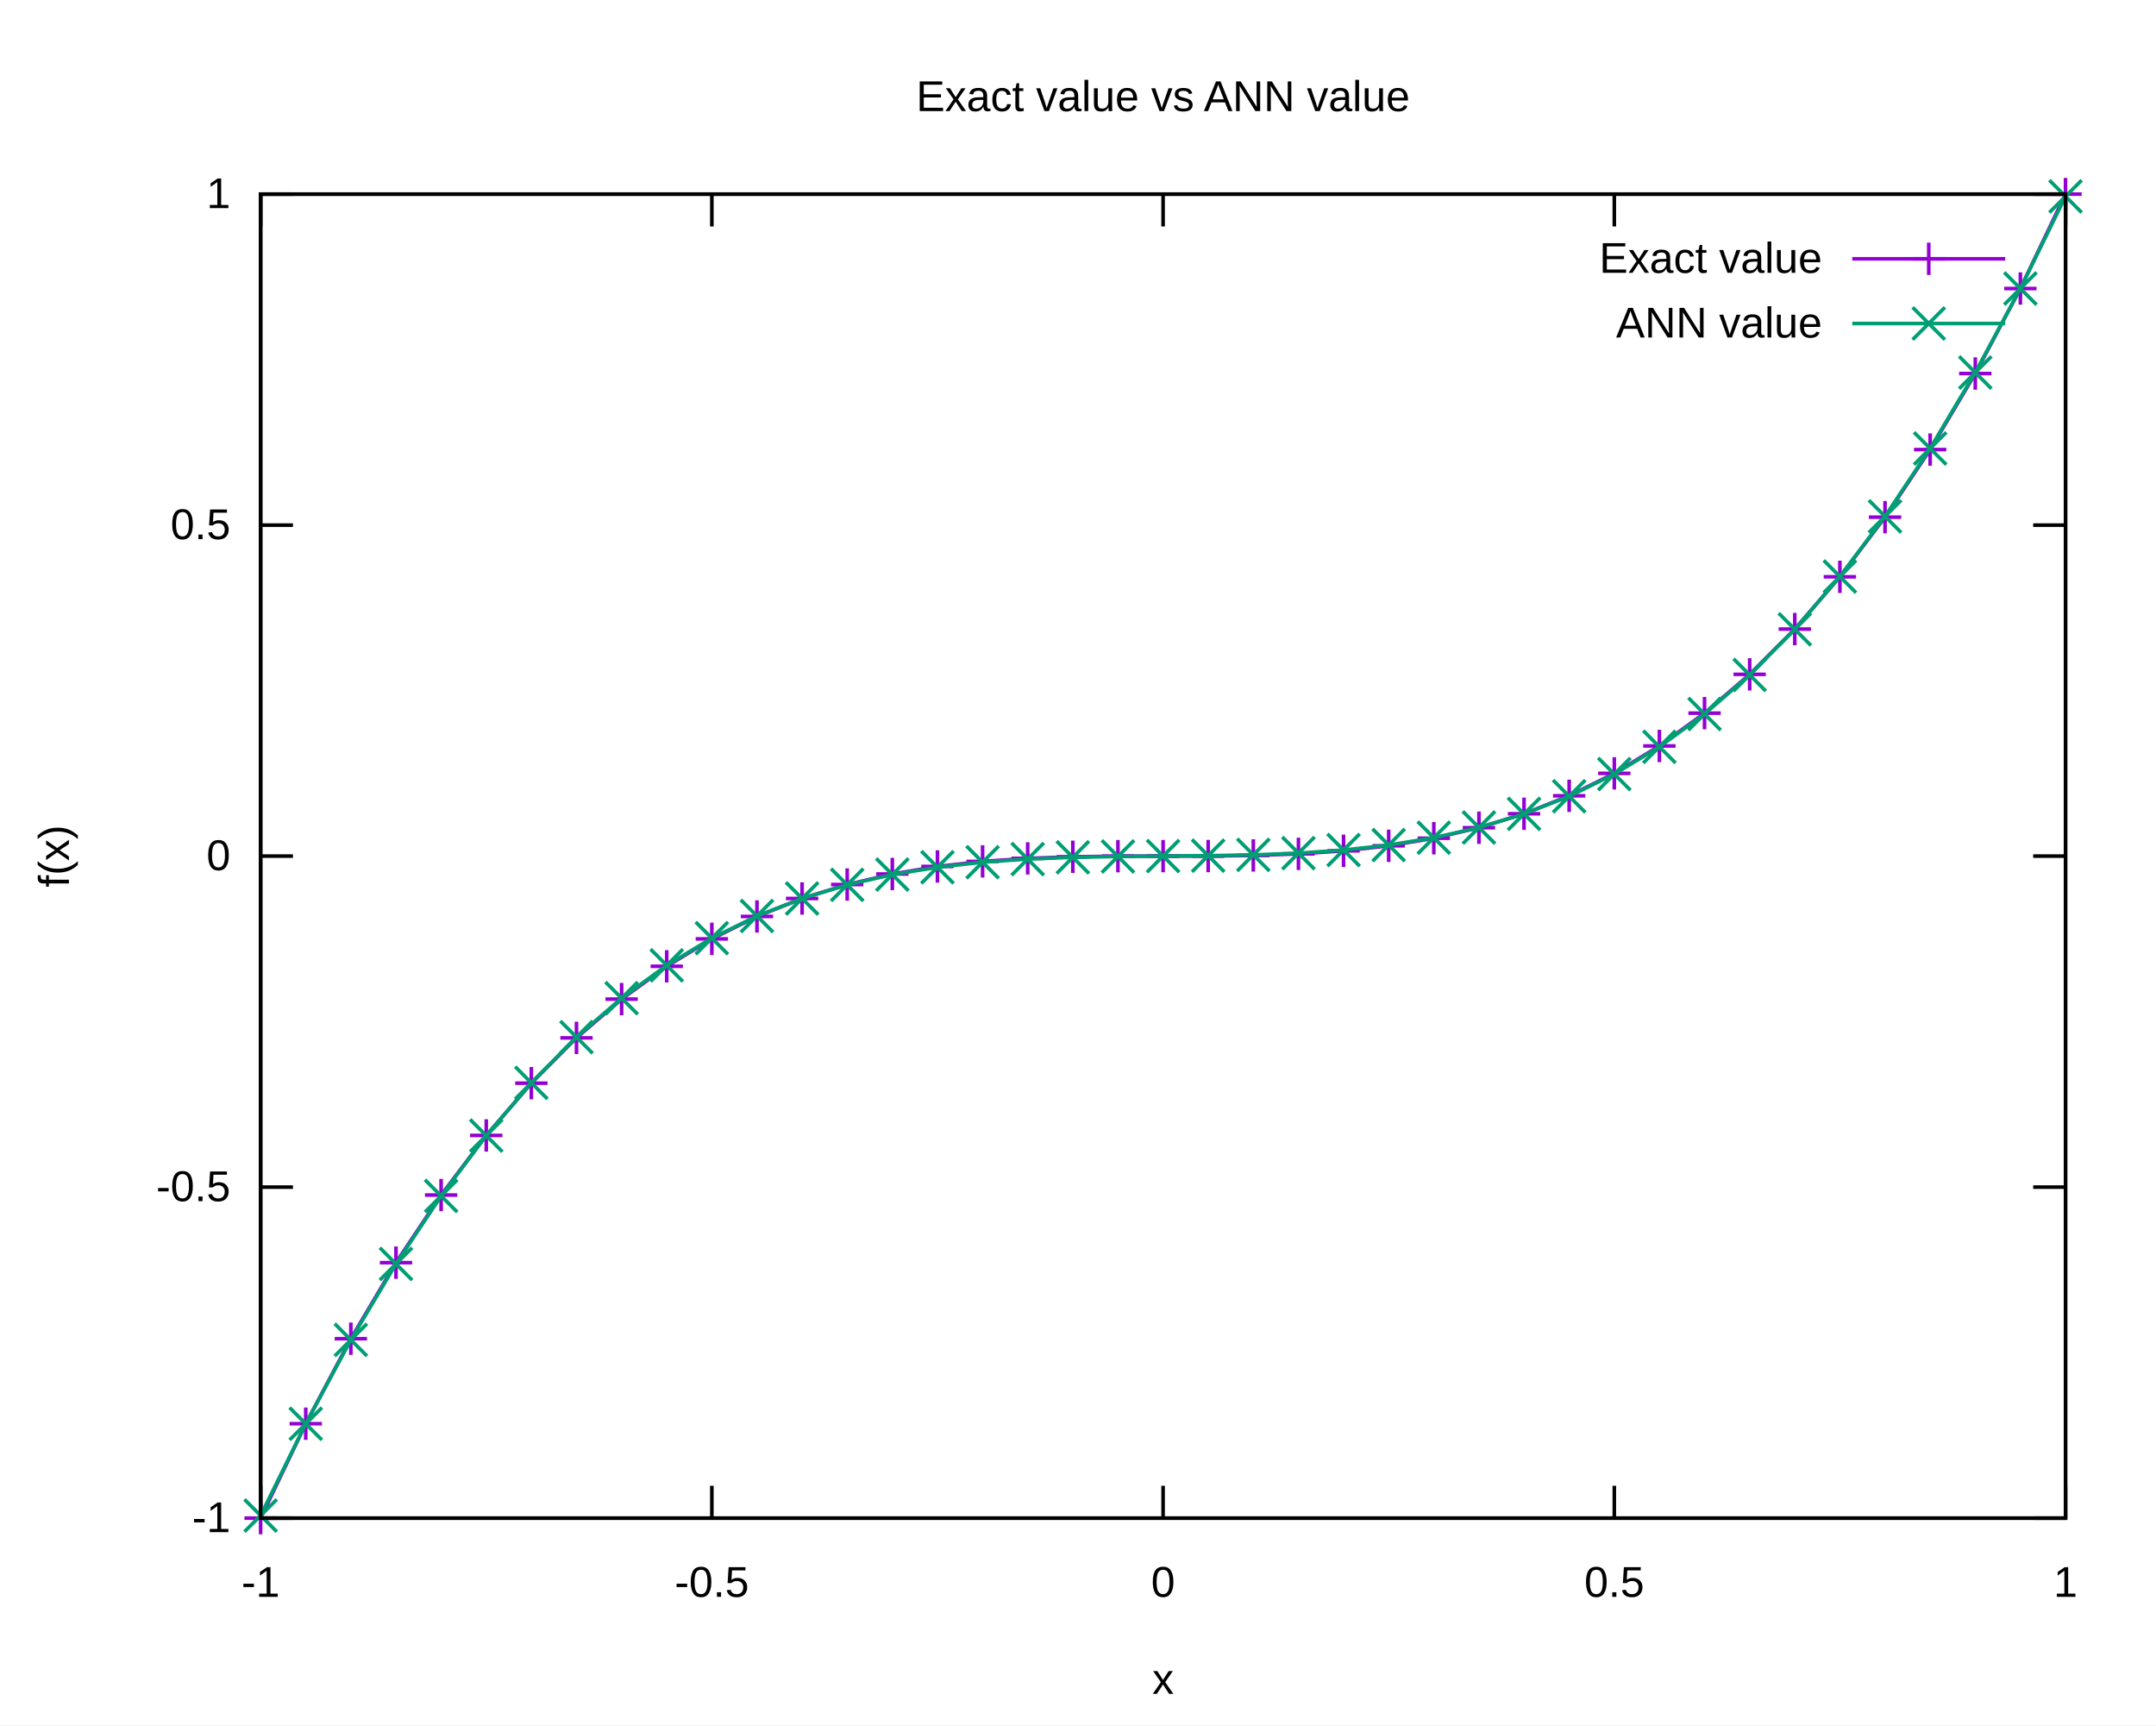
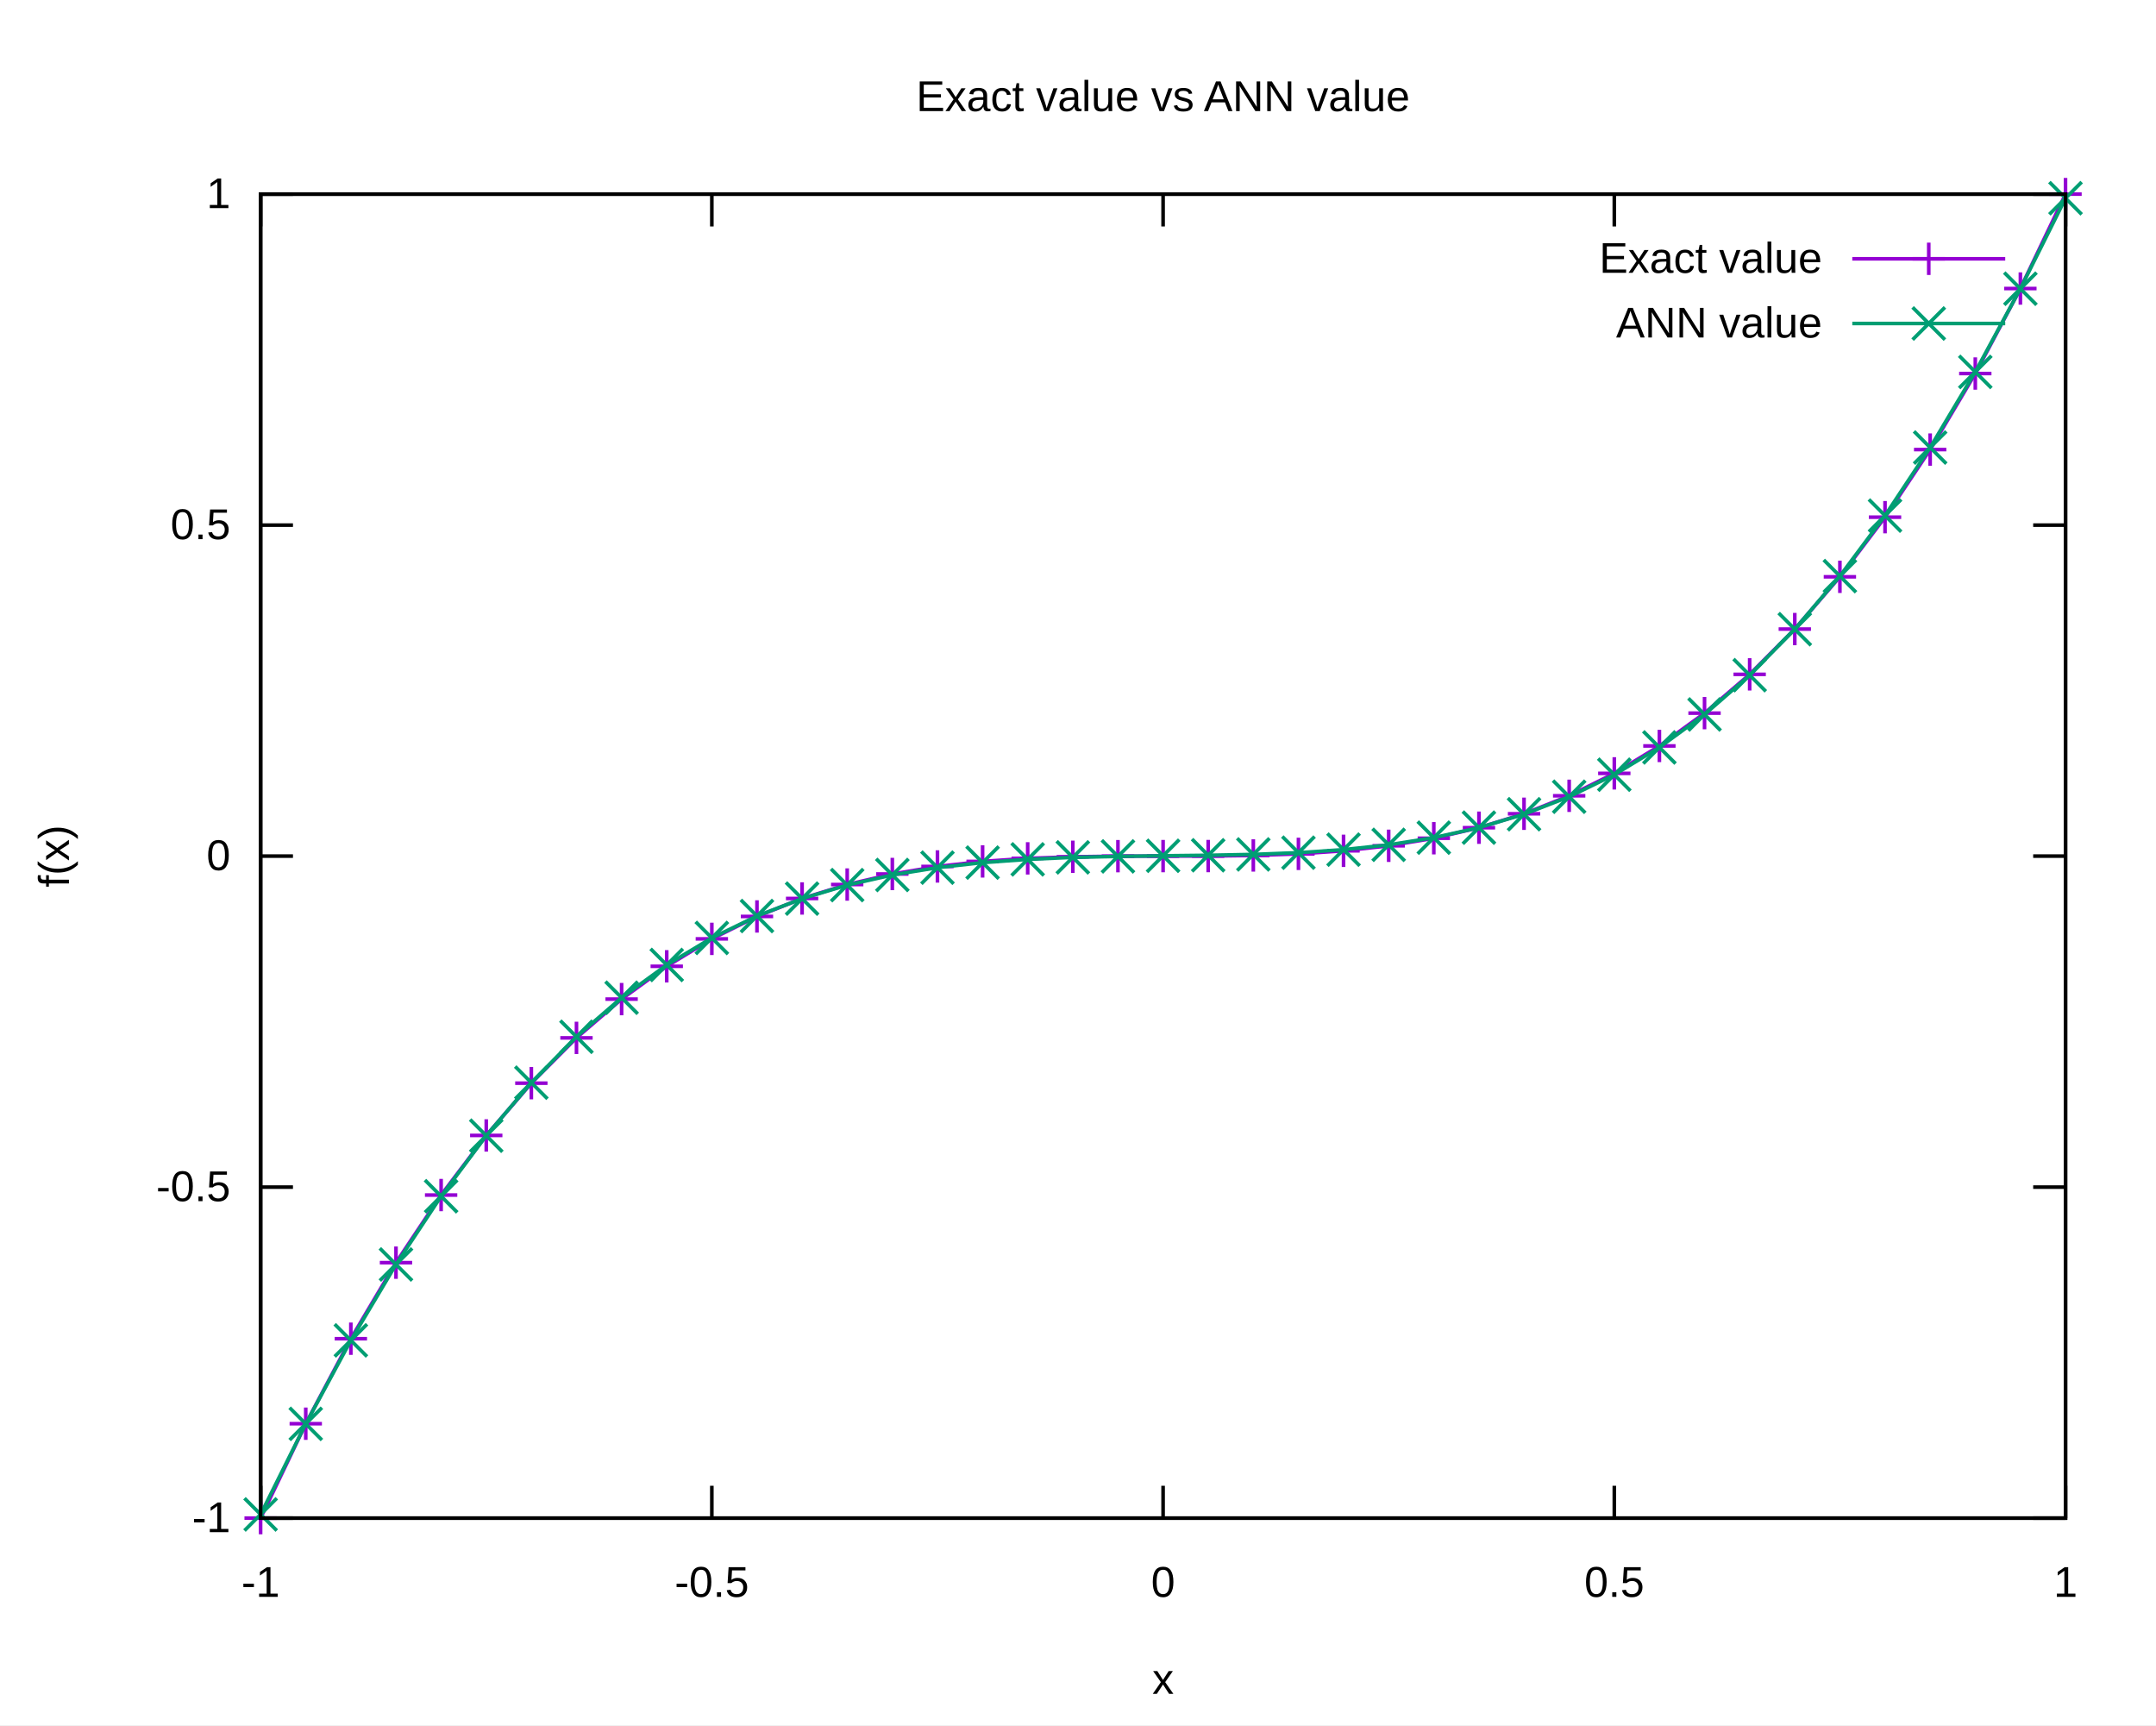
<svg xmlns="http://www.w3.org/2000/svg" xmlns:xlink="http://www.w3.org/1999/xlink" width="600" height="480" viewBox="0 0 600 480">
  <g id="gnuplot_canvas">
    <rect x="0" y="0" width="600" height="480" fill="#ffffff" />
    <defs>
      <circle id="gpDot" r="0.5" stroke-width="0.5" stroke="currentColor" />
      <path id="gpPt0" stroke-width="0.222" stroke="currentColor" d="M-1,0 h2 M0,-1 v2" />
      <path id="gpPt1" stroke-width="0.222" stroke="currentColor" d="M-1,-1 L1,1 M1,-1 L-1,1" />
      <path id="gpPt2" stroke-width="0.222" stroke="currentColor" d="M-1,0 L1,0 M0,-1 L0,1 M-1,-1 L1,1 M-1,1 L1,-1" />
      <rect id="gpPt3" stroke-width="0.222" stroke="currentColor" x="-1" y="-1" width="2" height="2" />
      <rect id="gpPt4" stroke-width="0.222" stroke="currentColor" fill="currentColor" x="-1" y="-1" width="2" height="2" />
      <circle id="gpPt5" stroke-width="0.222" stroke="currentColor" cx="0" cy="0" r="1" />
      <use xlink:href="#gpPt5" id="gpPt6" fill="currentColor" stroke="none" />
      <path id="gpPt7" stroke-width="0.222" stroke="currentColor" d="M0,-1.33 L-1.33,0.67 L1.33,0.67 z" />
      <use xlink:href="#gpPt7" id="gpPt8" fill="currentColor" stroke="none" />
      <use xlink:href="#gpPt7" id="gpPt9" stroke="currentColor" transform="rotate(180)" />
      <use xlink:href="#gpPt9" id="gpPt10" fill="currentColor" stroke="none" />
      <use xlink:href="#gpPt3" id="gpPt11" stroke="currentColor" transform="rotate(45)" />
      <use xlink:href="#gpPt11" id="gpPt12" fill="currentColor" stroke="none" />
      <path id="gpPt13" stroke-width="0.222" stroke="currentColor" d="M0,1.330 L1.265,0.411 L0.782,-1.067 L-0.782,-1.076 L-1.265,0.411 z" />
      <use xlink:href="#gpPt13" id="gpPt14" fill="currentColor" stroke="none" />
      <filter id="textbox" filterUnits="objectBoundingBox" x="0" y="0" height="1" width="1">
        <feFlood flood-color="#FFFFFF" flood-opacity="1" result="bgnd" />
        <feComposite in="SourceGraphic" in2="bgnd" operator="atop" />
      </filter>
      <filter id="greybox" filterUnits="objectBoundingBox" x="0" y="0" height="1" width="1">
        <feFlood flood-color="lightgrey" flood-opacity="1" result="grey" />
        <feComposite in="SourceGraphic" in2="grey" operator="atop" />
      </filter>
    </defs>
    <g fill="none" color="#FFFFFF" stroke="currentColor" stroke-width="1.00" stroke-linecap="butt" stroke-linejoin="miter">
</g>
    <g fill="none" color="black" stroke="currentColor" stroke-width="1.00" stroke-linecap="butt" stroke-linejoin="miter">
      <path stroke="black" d="M72.53,422.40 L81.53,422.40 M574.82,422.40 L565.82,422.40  " />
      <g transform="translate(64.14,426.30)" stroke="none" fill="black" font-family="Arial" font-size="12.00" text-anchor="end">
        <text>
          <tspan font-family="Arial">-1</tspan>
        </text>
      </g>
    </g>
    <g fill="none" color="black" stroke="currentColor" stroke-width="1.00" stroke-linecap="butt" stroke-linejoin="miter">
      <path stroke="black" d="M72.53,330.30 L81.53,330.30 M574.82,330.30 L565.82,330.30  " />
      <g transform="translate(64.14,334.20)" stroke="none" fill="black" font-family="Arial" font-size="12.00" text-anchor="end">
        <text>
          <tspan font-family="Arial">-0.5</tspan>
        </text>
      </g>
    </g>
    <g fill="none" color="black" stroke="currentColor" stroke-width="1.00" stroke-linecap="butt" stroke-linejoin="miter">
      <path stroke="black" d="M72.53,238.20 L81.53,238.20 M574.82,238.20 L565.82,238.20  " />
      <g transform="translate(64.14,242.10)" stroke="none" fill="black" font-family="Arial" font-size="12.00" text-anchor="end">
        <text>
          <tspan font-family="Arial"> 0</tspan>
        </text>
      </g>
    </g>
    <g fill="none" color="black" stroke="currentColor" stroke-width="1.00" stroke-linecap="butt" stroke-linejoin="miter">
      <path stroke="black" d="M72.53,146.11 L81.53,146.11 M574.82,146.11 L565.82,146.11  " />
      <g transform="translate(64.14,150.01)" stroke="none" fill="black" font-family="Arial" font-size="12.00" text-anchor="end">
        <text>
          <tspan font-family="Arial"> 0.5</tspan>
        </text>
      </g>
    </g>
    <g fill="none" color="black" stroke="currentColor" stroke-width="1.00" stroke-linecap="butt" stroke-linejoin="miter">
      <path stroke="black" d="M72.53,54.01 L81.53,54.01 M574.82,54.01 L565.82,54.01  " />
      <g transform="translate(64.14,57.91)" stroke="none" fill="black" font-family="Arial" font-size="12.00" text-anchor="end">
        <text>
          <tspan font-family="Arial"> 1</tspan>
        </text>
      </g>
    </g>
    <g fill="none" color="black" stroke="currentColor" stroke-width="1.00" stroke-linecap="butt" stroke-linejoin="miter">
      <path stroke="black" d="M72.53,422.40 L72.53,413.40 M72.53,54.01 L72.53,63.01  " />
      <g transform="translate(72.53,444.30)" stroke="none" fill="black" font-family="Arial" font-size="12.00" text-anchor="middle">
        <text>
          <tspan font-family="Arial">-1</tspan>
        </text>
      </g>
    </g>
    <g fill="none" color="black" stroke="currentColor" stroke-width="1.00" stroke-linecap="butt" stroke-linejoin="miter">
      <path stroke="black" d="M198.10,422.40 L198.10,413.40 M198.10,54.01 L198.10,63.01  " />
      <g transform="translate(198.10,444.30)" stroke="none" fill="black" font-family="Arial" font-size="12.00" text-anchor="middle">
        <text>
          <tspan font-family="Arial">-0.5</tspan>
        </text>
      </g>
    </g>
    <g fill="none" color="black" stroke="currentColor" stroke-width="1.00" stroke-linecap="butt" stroke-linejoin="miter">
      <path stroke="black" d="M323.68,422.40 L323.68,413.40 M323.68,54.01 L323.68,63.01  " />
      <g transform="translate(323.68,444.30)" stroke="none" fill="black" font-family="Arial" font-size="12.00" text-anchor="middle">
        <text>
          <tspan font-family="Arial"> 0</tspan>
        </text>
      </g>
    </g>
    <g fill="none" color="black" stroke="currentColor" stroke-width="1.00" stroke-linecap="butt" stroke-linejoin="miter">
      <path stroke="black" d="M449.25,422.40 L449.25,413.40 M449.25,54.01 L449.25,63.01  " />
      <g transform="translate(449.25,444.30)" stroke="none" fill="black" font-family="Arial" font-size="12.00" text-anchor="middle">
        <text>
          <tspan font-family="Arial"> 0.5</tspan>
        </text>
      </g>
    </g>
    <g fill="none" color="black" stroke="currentColor" stroke-width="1.00" stroke-linecap="butt" stroke-linejoin="miter">
      <path stroke="black" d="M574.82,422.40 L574.82,413.40 M574.82,54.01 L574.82,63.01  " />
      <g transform="translate(574.82,444.30)" stroke="none" fill="black" font-family="Arial" font-size="12.00" text-anchor="middle">
        <text>
          <tspan font-family="Arial"> 1</tspan>
        </text>
      </g>
    </g>
    <g fill="none" color="black" stroke="currentColor" stroke-width="1.00" stroke-linecap="butt" stroke-linejoin="miter">
</g>
    <g fill="none" color="black" stroke="currentColor" stroke-width="1.00" stroke-linecap="butt" stroke-linejoin="miter">
      <path stroke="black" d="M72.53,54.01 L72.53,422.40 L574.82,422.40 L574.82,54.01 L72.53,54.01 Z  " />
    </g>
    <g fill="none" color="black" stroke="currentColor" stroke-width="1.00" stroke-linecap="butt" stroke-linejoin="miter">
</g>
    <g id="gnuplot_plot_1">
      <g fill="none" color="black" stroke="currentColor" stroke-width="1.00" stroke-linecap="butt" stroke-linejoin="miter">
        <g transform="translate(507.09,75.91)" stroke="none" fill="black" font-family="Arial" font-size="12.00" text-anchor="end">
          <text>
            <tspan font-family="Arial">Exact value</tspan>
          </text>
        </g>
      </g>
      <g fill="none" color="black" stroke="currentColor" stroke-width="1.00" stroke-linecap="butt" stroke-linejoin="miter">
        <path stroke="rgb(148,   0, 211)" d="M515.48,72.01 L558.04,72.01 M72.53,422.40 L85.09,396.13 L97.64,372.48 L110.20,351.32 L122.76,332.51 L135.32,315.92   L147.87,301.38 L160.43,288.78 L172.99,277.99 L185.55,268.86 L198.10,261.23 L210.66,254.99 L223.22,249.99 L235.77,246.11   L248.33,243.18 L260.89,241.08 L273.45,239.68 L286.00,238.83 L298.56,238.39 L311.12,238.22 L323.68,238.20 L336.23,238.19   L348.79,238.02 L361.35,237.58 L373.90,236.73 L386.46,235.33 L399.02,233.23 L411.58,230.30 L424.13,226.42 L436.69,221.42   L449.25,215.18 L461.80,207.55 L474.36,198.42 L486.92,187.63 L499.48,175.03 L512.03,160.49 L524.59,143.90 L537.15,125.09   L549.71,103.93 L562.26,80.28 L574.82,54.01  " />
        <use xlink:href="#gpPt0" transform="translate(72.53,422.40) scale(4.50)" color="rgb(148,   0, 211)" />
        <use xlink:href="#gpPt0" transform="translate(85.09,396.13) scale(4.50)" color="rgb(148,   0, 211)" />
        <use xlink:href="#gpPt0" transform="translate(97.64,372.48) scale(4.50)" color="rgb(148,   0, 211)" />
        <use xlink:href="#gpPt0" transform="translate(110.20,351.32) scale(4.50)" color="rgb(148,   0, 211)" />
        <use xlink:href="#gpPt0" transform="translate(122.76,332.51) scale(4.50)" color="rgb(148,   0, 211)" />
        <use xlink:href="#gpPt0" transform="translate(135.32,315.92) scale(4.50)" color="rgb(148,   0, 211)" />
        <use xlink:href="#gpPt0" transform="translate(147.87,301.38) scale(4.50)" color="rgb(148,   0, 211)" />
        <use xlink:href="#gpPt0" transform="translate(160.43,288.78) scale(4.50)" color="rgb(148,   0, 211)" />
        <use xlink:href="#gpPt0" transform="translate(172.99,277.99) scale(4.50)" color="rgb(148,   0, 211)" />
        <use xlink:href="#gpPt0" transform="translate(185.55,268.86) scale(4.50)" color="rgb(148,   0, 211)" />
        <use xlink:href="#gpPt0" transform="translate(198.10,261.23) scale(4.50)" color="rgb(148,   0, 211)" />
        <use xlink:href="#gpPt0" transform="translate(210.66,254.99) scale(4.50)" color="rgb(148,   0, 211)" />
        <use xlink:href="#gpPt0" transform="translate(223.22,249.99) scale(4.50)" color="rgb(148,   0, 211)" />
        <use xlink:href="#gpPt0" transform="translate(235.77,246.11) scale(4.50)" color="rgb(148,   0, 211)" />
        <use xlink:href="#gpPt0" transform="translate(248.33,243.18) scale(4.50)" color="rgb(148,   0, 211)" />
        <use xlink:href="#gpPt0" transform="translate(260.89,241.08) scale(4.50)" color="rgb(148,   0, 211)" />
        <use xlink:href="#gpPt0" transform="translate(273.45,239.68) scale(4.50)" color="rgb(148,   0, 211)" />
        <use xlink:href="#gpPt0" transform="translate(286.00,238.83) scale(4.50)" color="rgb(148,   0, 211)" />
        <use xlink:href="#gpPt0" transform="translate(298.56,238.39) scale(4.50)" color="rgb(148,   0, 211)" />
        <use xlink:href="#gpPt0" transform="translate(311.12,238.22) scale(4.50)" color="rgb(148,   0, 211)" />
        <use xlink:href="#gpPt0" transform="translate(323.68,238.20) scale(4.50)" color="rgb(148,   0, 211)" />
        <use xlink:href="#gpPt0" transform="translate(336.23,238.19) scale(4.50)" color="rgb(148,   0, 211)" />
        <use xlink:href="#gpPt0" transform="translate(348.79,238.02) scale(4.50)" color="rgb(148,   0, 211)" />
        <use xlink:href="#gpPt0" transform="translate(361.35,237.58) scale(4.50)" color="rgb(148,   0, 211)" />
        <use xlink:href="#gpPt0" transform="translate(373.90,236.73) scale(4.50)" color="rgb(148,   0, 211)" />
        <use xlink:href="#gpPt0" transform="translate(386.46,235.33) scale(4.50)" color="rgb(148,   0, 211)" />
        <use xlink:href="#gpPt0" transform="translate(399.02,233.23) scale(4.50)" color="rgb(148,   0, 211)" />
        <use xlink:href="#gpPt0" transform="translate(411.58,230.30) scale(4.50)" color="rgb(148,   0, 211)" />
        <use xlink:href="#gpPt0" transform="translate(424.13,226.42) scale(4.50)" color="rgb(148,   0, 211)" />
        <use xlink:href="#gpPt0" transform="translate(436.69,221.42) scale(4.50)" color="rgb(148,   0, 211)" />
        <use xlink:href="#gpPt0" transform="translate(449.25,215.18) scale(4.50)" color="rgb(148,   0, 211)" />
        <use xlink:href="#gpPt0" transform="translate(461.80,207.55) scale(4.50)" color="rgb(148,   0, 211)" />
        <use xlink:href="#gpPt0" transform="translate(474.36,198.42) scale(4.50)" color="rgb(148,   0, 211)" />
        <use xlink:href="#gpPt0" transform="translate(486.92,187.63) scale(4.50)" color="rgb(148,   0, 211)" />
        <use xlink:href="#gpPt0" transform="translate(499.48,175.03) scale(4.50)" color="rgb(148,   0, 211)" />
        <use xlink:href="#gpPt0" transform="translate(512.03,160.49) scale(4.50)" color="rgb(148,   0, 211)" />
        <use xlink:href="#gpPt0" transform="translate(524.59,143.90) scale(4.50)" color="rgb(148,   0, 211)" />
        <use xlink:href="#gpPt0" transform="translate(537.15,125.09) scale(4.50)" color="rgb(148,   0, 211)" />
        <use xlink:href="#gpPt0" transform="translate(549.71,103.93) scale(4.50)" color="rgb(148,   0, 211)" />
        <use xlink:href="#gpPt0" transform="translate(562.26,80.28) scale(4.50)" color="rgb(148,   0, 211)" />
        <use xlink:href="#gpPt0" transform="translate(574.82,54.01) scale(4.50)" color="rgb(148,   0, 211)" />
        <use xlink:href="#gpPt0" transform="translate(536.76,72.01) scale(4.50)" color="rgb(148,   0, 211)" />
      </g>
    </g>
    <g id="gnuplot_plot_2">
      <g fill="none" color="black" stroke="currentColor" stroke-width="1.00" stroke-linecap="butt" stroke-linejoin="miter">
        <g transform="translate(507.09,93.91)" stroke="none" fill="black" font-family="Arial" font-size="12.00" text-anchor="end">
          <text>
            <tspan font-family="Arial">ANN value</tspan>
          </text>
        </g>
      </g>
      <g fill="none" color="black" stroke="currentColor" stroke-width="1.00" stroke-linecap="butt" stroke-linejoin="miter">
-         <path stroke="rgb(  0, 158, 115)" d="M515.48,90.01 L558.04,90.01 M72.53,421.68 L85.09,396.15 L97.64,372.80 L110.20,351.67 L122.76,332.75 L135.32,315.97   L147.87,301.29 L160.43,288.58 L172.99,277.73 L185.55,268.60 L198.10,261.03 L210.66,254.87 L223.22,249.99 L235.77,246.20   L248.33,243.34 L260.89,241.30 L273.45,239.90 L286.00,239.03 L298.56,238.54 L311.12,238.30 L323.68,238.19 L336.23,238.08   L348.79,237.86 L361.35,237.38 L373.90,236.51 L386.46,235.13 L399.02,233.08 L411.58,230.25 L424.13,226.45 L436.69,221.55   L449.25,215.38 L461.80,207.79 L474.36,198.66 L486.92,187.79 L499.48,175.10 L512.03,160.42 L524.59,143.68 L537.15,124.78   L549.71,103.65 L562.26,80.28 L574.82,54.64  " />
-         <use xlink:href="#gpPt1" transform="translate(72.53,421.68) scale(4.50)" color="rgb(  0, 158, 115)" />
-         <use xlink:href="#gpPt1" transform="translate(85.09,396.15) scale(4.50)" color="rgb(  0, 158, 115)" />
-         <use xlink:href="#gpPt1" transform="translate(97.64,372.80) scale(4.50)" color="rgb(  0, 158, 115)" />
-         <use xlink:href="#gpPt1" transform="translate(110.20,351.67) scale(4.50)" color="rgb(  0, 158, 115)" />
-         <use xlink:href="#gpPt1" transform="translate(122.76,332.75) scale(4.50)" color="rgb(  0, 158, 115)" />
-         <use xlink:href="#gpPt1" transform="translate(135.32,315.97) scale(4.50)" color="rgb(  0, 158, 115)" />
-         <use xlink:href="#gpPt1" transform="translate(147.87,301.29) scale(4.50)" color="rgb(  0, 158, 115)" />
-         <use xlink:href="#gpPt1" transform="translate(160.43,288.58) scale(4.50)" color="rgb(  0, 158, 115)" />
-         <use xlink:href="#gpPt1" transform="translate(172.99,277.73) scale(4.50)" color="rgb(  0, 158, 115)" />
-         <use xlink:href="#gpPt1" transform="translate(185.55,268.60) scale(4.50)" color="rgb(  0, 158, 115)" />
-         <use xlink:href="#gpPt1" transform="translate(198.10,261.03) scale(4.50)" color="rgb(  0, 158, 115)" />
+         <path stroke="rgb(  0, 158, 115)" d="M515.48,90.01 L558.04,90.01 M72.53,421.37 L85.09,396.17 L97.64,372.94 L110.20,351.82 L122.76,332.84 L135.32,315.99   L147.87,301.24 L160.43,288.47 L172.99,277.60 L185.55,268.49 L198.10,260.97 L210.66,254.87 L223.22,250.03 L235.77,246.27   L248.33,243.45 L260.89,241.41 L273.45,240.01 L286.00,239.11 L298.56,238.55 L311.12,238.28 L323.68,238.11 L336.23,237.97   L348.79,237.73 L361.35,237.25 L373.90,236.40 L386.46,235.06 L399.02,233.07 L411.58,230.28 L424.13,226.55 L436.69,221.68   L449.25,215.55 L461.80,207.96 L474.36,198.79 L486.92,187.86 L499.48,175.06 L512.03,160.29 L524.59,143.46 L537.15,124.52   L549.71,103.48 L562.26,80.33 L574.82,55.15  " />
+         <use xlink:href="#gpPt1" transform="translate(72.53,421.37) scale(4.50)" color="rgb(  0, 158, 115)" />
+         <use xlink:href="#gpPt1" transform="translate(85.09,396.17) scale(4.50)" color="rgb(  0, 158, 115)" />
+         <use xlink:href="#gpPt1" transform="translate(97.64,372.94) scale(4.50)" color="rgb(  0, 158, 115)" />
+         <use xlink:href="#gpPt1" transform="translate(110.20,351.82) scale(4.50)" color="rgb(  0, 158, 115)" />
+         <use xlink:href="#gpPt1" transform="translate(122.76,332.84) scale(4.50)" color="rgb(  0, 158, 115)" />
+         <use xlink:href="#gpPt1" transform="translate(135.32,315.99) scale(4.50)" color="rgb(  0, 158, 115)" />
+         <use xlink:href="#gpPt1" transform="translate(147.87,301.24) scale(4.50)" color="rgb(  0, 158, 115)" />
+         <use xlink:href="#gpPt1" transform="translate(160.43,288.47) scale(4.50)" color="rgb(  0, 158, 115)" />
+         <use xlink:href="#gpPt1" transform="translate(172.99,277.60) scale(4.50)" color="rgb(  0, 158, 115)" />
+         <use xlink:href="#gpPt1" transform="translate(185.55,268.49) scale(4.50)" color="rgb(  0, 158, 115)" />
+         <use xlink:href="#gpPt1" transform="translate(198.10,260.97) scale(4.50)" color="rgb(  0, 158, 115)" />
        <use xlink:href="#gpPt1" transform="translate(210.66,254.87) scale(4.50)" color="rgb(  0, 158, 115)" />
-         <use xlink:href="#gpPt1" transform="translate(223.22,249.99) scale(4.50)" color="rgb(  0, 158, 115)" />
-         <use xlink:href="#gpPt1" transform="translate(235.77,246.20) scale(4.50)" color="rgb(  0, 158, 115)" />
-         <use xlink:href="#gpPt1" transform="translate(248.33,243.34) scale(4.50)" color="rgb(  0, 158, 115)" />
-         <use xlink:href="#gpPt1" transform="translate(260.89,241.30) scale(4.50)" color="rgb(  0, 158, 115)" />
-         <use xlink:href="#gpPt1" transform="translate(273.45,239.90) scale(4.50)" color="rgb(  0, 158, 115)" />
-         <use xlink:href="#gpPt1" transform="translate(286.00,239.03) scale(4.50)" color="rgb(  0, 158, 115)" />
-         <use xlink:href="#gpPt1" transform="translate(298.56,238.54) scale(4.50)" color="rgb(  0, 158, 115)" />
-         <use xlink:href="#gpPt1" transform="translate(311.12,238.30) scale(4.50)" color="rgb(  0, 158, 115)" />
-         <use xlink:href="#gpPt1" transform="translate(323.68,238.19) scale(4.50)" color="rgb(  0, 158, 115)" />
-         <use xlink:href="#gpPt1" transform="translate(336.23,238.08) scale(4.50)" color="rgb(  0, 158, 115)" />
-         <use xlink:href="#gpPt1" transform="translate(348.79,237.86) scale(4.50)" color="rgb(  0, 158, 115)" />
-         <use xlink:href="#gpPt1" transform="translate(361.35,237.38) scale(4.50)" color="rgb(  0, 158, 115)" />
-         <use xlink:href="#gpPt1" transform="translate(373.90,236.51) scale(4.50)" color="rgb(  0, 158, 115)" />
-         <use xlink:href="#gpPt1" transform="translate(386.46,235.13) scale(4.50)" color="rgb(  0, 158, 115)" />
-         <use xlink:href="#gpPt1" transform="translate(399.02,233.08) scale(4.50)" color="rgb(  0, 158, 115)" />
-         <use xlink:href="#gpPt1" transform="translate(411.58,230.25) scale(4.50)" color="rgb(  0, 158, 115)" />
-         <use xlink:href="#gpPt1" transform="translate(424.13,226.45) scale(4.50)" color="rgb(  0, 158, 115)" />
-         <use xlink:href="#gpPt1" transform="translate(436.69,221.55) scale(4.50)" color="rgb(  0, 158, 115)" />
-         <use xlink:href="#gpPt1" transform="translate(449.25,215.38) scale(4.50)" color="rgb(  0, 158, 115)" />
-         <use xlink:href="#gpPt1" transform="translate(461.80,207.79) scale(4.50)" color="rgb(  0, 158, 115)" />
-         <use xlink:href="#gpPt1" transform="translate(474.36,198.66) scale(4.50)" color="rgb(  0, 158, 115)" />
-         <use xlink:href="#gpPt1" transform="translate(486.92,187.79) scale(4.50)" color="rgb(  0, 158, 115)" />
-         <use xlink:href="#gpPt1" transform="translate(499.48,175.10) scale(4.50)" color="rgb(  0, 158, 115)" />
-         <use xlink:href="#gpPt1" transform="translate(512.03,160.42) scale(4.50)" color="rgb(  0, 158, 115)" />
-         <use xlink:href="#gpPt1" transform="translate(524.59,143.68) scale(4.50)" color="rgb(  0, 158, 115)" />
-         <use xlink:href="#gpPt1" transform="translate(537.15,124.78) scale(4.50)" color="rgb(  0, 158, 115)" />
-         <use xlink:href="#gpPt1" transform="translate(549.71,103.65) scale(4.50)" color="rgb(  0, 158, 115)" />
-         <use xlink:href="#gpPt1" transform="translate(562.26,80.28) scale(4.50)" color="rgb(  0, 158, 115)" />
-         <use xlink:href="#gpPt1" transform="translate(574.82,54.64) scale(4.50)" color="rgb(  0, 158, 115)" />
+         <use xlink:href="#gpPt1" transform="translate(223.22,250.03) scale(4.50)" color="rgb(  0, 158, 115)" />
+         <use xlink:href="#gpPt1" transform="translate(235.77,246.27) scale(4.50)" color="rgb(  0, 158, 115)" />
+         <use xlink:href="#gpPt1" transform="translate(248.33,243.45) scale(4.50)" color="rgb(  0, 158, 115)" />
+         <use xlink:href="#gpPt1" transform="translate(260.89,241.41) scale(4.50)" color="rgb(  0, 158, 115)" />
+         <use xlink:href="#gpPt1" transform="translate(273.45,240.01) scale(4.50)" color="rgb(  0, 158, 115)" />
+         <use xlink:href="#gpPt1" transform="translate(286.00,239.11) scale(4.50)" color="rgb(  0, 158, 115)" />
+         <use xlink:href="#gpPt1" transform="translate(298.56,238.55) scale(4.50)" color="rgb(  0, 158, 115)" />
+         <use xlink:href="#gpPt1" transform="translate(311.12,238.28) scale(4.50)" color="rgb(  0, 158, 115)" />
+         <use xlink:href="#gpPt1" transform="translate(323.68,238.11) scale(4.50)" color="rgb(  0, 158, 115)" />
+         <use xlink:href="#gpPt1" transform="translate(336.23,237.97) scale(4.50)" color="rgb(  0, 158, 115)" />
+         <use xlink:href="#gpPt1" transform="translate(348.79,237.73) scale(4.50)" color="rgb(  0, 158, 115)" />
+         <use xlink:href="#gpPt1" transform="translate(361.35,237.25) scale(4.50)" color="rgb(  0, 158, 115)" />
+         <use xlink:href="#gpPt1" transform="translate(373.90,236.40) scale(4.50)" color="rgb(  0, 158, 115)" />
+         <use xlink:href="#gpPt1" transform="translate(386.46,235.06) scale(4.50)" color="rgb(  0, 158, 115)" />
+         <use xlink:href="#gpPt1" transform="translate(399.02,233.07) scale(4.50)" color="rgb(  0, 158, 115)" />
+         <use xlink:href="#gpPt1" transform="translate(411.58,230.28) scale(4.50)" color="rgb(  0, 158, 115)" />
+         <use xlink:href="#gpPt1" transform="translate(424.13,226.55) scale(4.50)" color="rgb(  0, 158, 115)" />
+         <use xlink:href="#gpPt1" transform="translate(436.69,221.68) scale(4.50)" color="rgb(  0, 158, 115)" />
+         <use xlink:href="#gpPt1" transform="translate(449.25,215.55) scale(4.50)" color="rgb(  0, 158, 115)" />
+         <use xlink:href="#gpPt1" transform="translate(461.80,207.96) scale(4.50)" color="rgb(  0, 158, 115)" />
+         <use xlink:href="#gpPt1" transform="translate(474.36,198.79) scale(4.50)" color="rgb(  0, 158, 115)" />
+         <use xlink:href="#gpPt1" transform="translate(486.92,187.86) scale(4.50)" color="rgb(  0, 158, 115)" />
+         <use xlink:href="#gpPt1" transform="translate(499.48,175.06) scale(4.50)" color="rgb(  0, 158, 115)" />
+         <use xlink:href="#gpPt1" transform="translate(512.03,160.29) scale(4.50)" color="rgb(  0, 158, 115)" />
+         <use xlink:href="#gpPt1" transform="translate(524.59,143.46) scale(4.50)" color="rgb(  0, 158, 115)" />
+         <use xlink:href="#gpPt1" transform="translate(537.15,124.52) scale(4.50)" color="rgb(  0, 158, 115)" />
+         <use xlink:href="#gpPt1" transform="translate(549.71,103.48) scale(4.50)" color="rgb(  0, 158, 115)" />
+         <use xlink:href="#gpPt1" transform="translate(562.26,80.33) scale(4.50)" color="rgb(  0, 158, 115)" />
+         <use xlink:href="#gpPt1" transform="translate(574.82,55.15) scale(4.50)" color="rgb(  0, 158, 115)" />
        <use xlink:href="#gpPt1" transform="translate(536.76,90.01) scale(4.50)" color="rgb(  0, 158, 115)" />
      </g>
    </g>
    <g fill="none" color="#FFFFFF" stroke="rgb(  0, 158, 115)" stroke-width="2.00" stroke-linecap="butt" stroke-linejoin="miter">
</g>
    <g fill="none" color="black" stroke="currentColor" stroke-width="2.00" stroke-linecap="butt" stroke-linejoin="miter">
</g>
    <g fill="none" color="black" stroke="black" stroke-width="1.00" stroke-linecap="butt" stroke-linejoin="miter">
</g>
    <g fill="none" color="black" stroke="currentColor" stroke-width="1.00" stroke-linecap="butt" stroke-linejoin="miter">
      <path stroke="black" d="M72.53,54.01 L72.53,422.40 L574.82,422.40 L574.82,54.01 L72.53,54.01 Z  " />
      <g transform="translate(19.18,238.21) rotate(270.00)" stroke="none" fill="black" font-family="Arial" font-size="12.00" text-anchor="middle">
        <text>
          <tspan font-family="Arial">f(x)</tspan>
        </text>
      </g>
    </g>
    <g fill="none" color="black" stroke="currentColor" stroke-width="1.00" stroke-linecap="butt" stroke-linejoin="miter">
      <g transform="translate(323.67,471.30)" stroke="none" fill="black" font-family="Arial" font-size="12.00" text-anchor="middle">
        <text>
          <tspan font-family="Arial">x</tspan>
        </text>
      </g>
    </g>
    <g fill="none" color="black" stroke="currentColor" stroke-width="1.00" stroke-linecap="butt" stroke-linejoin="miter">
</g>
    <g fill="none" color="black" stroke="currentColor" stroke-width="1.00" stroke-linecap="butt" stroke-linejoin="miter">
      <g transform="translate(323.67,30.91)" stroke="none" fill="black" font-family="Arial" font-size="12.00" text-anchor="middle">
        <text>
          <tspan font-family="Arial">Exact value vs ANN value</tspan>
        </text>
      </g>
    </g>
    <g fill="none" color="black" stroke="currentColor" stroke-width="1.00" stroke-linecap="butt" stroke-linejoin="miter">
</g>
  </g>
</svg>
